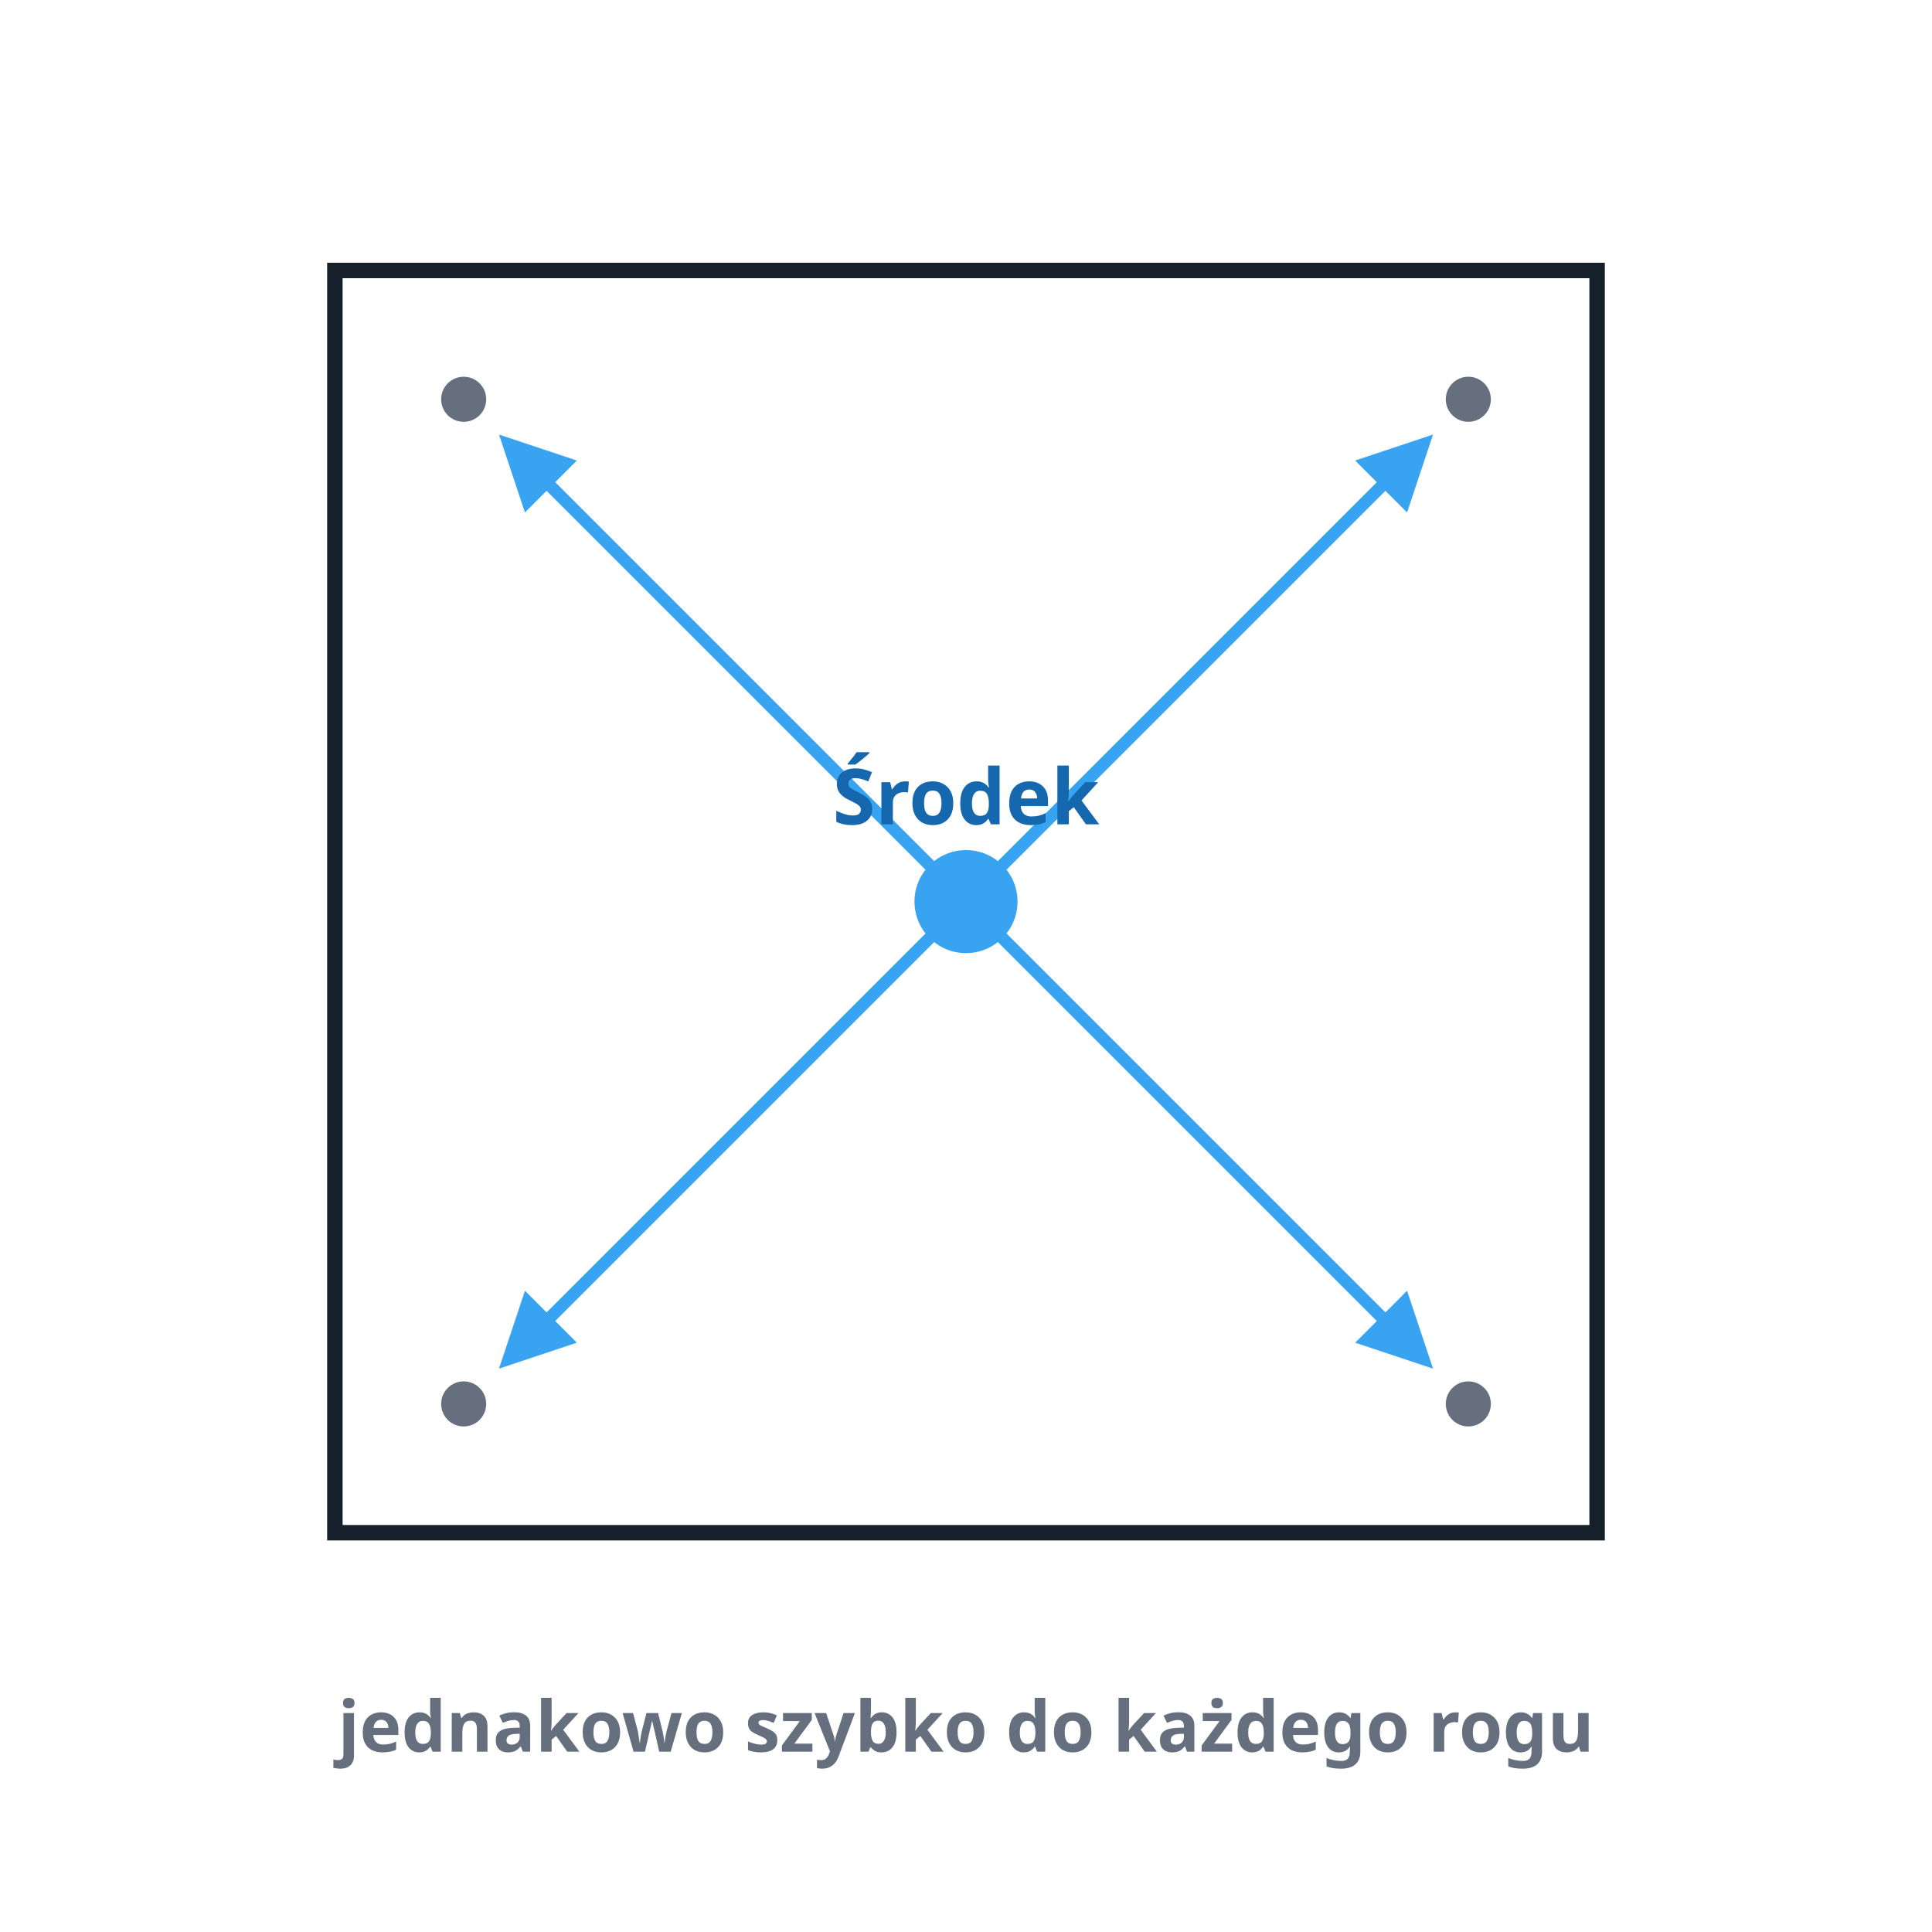
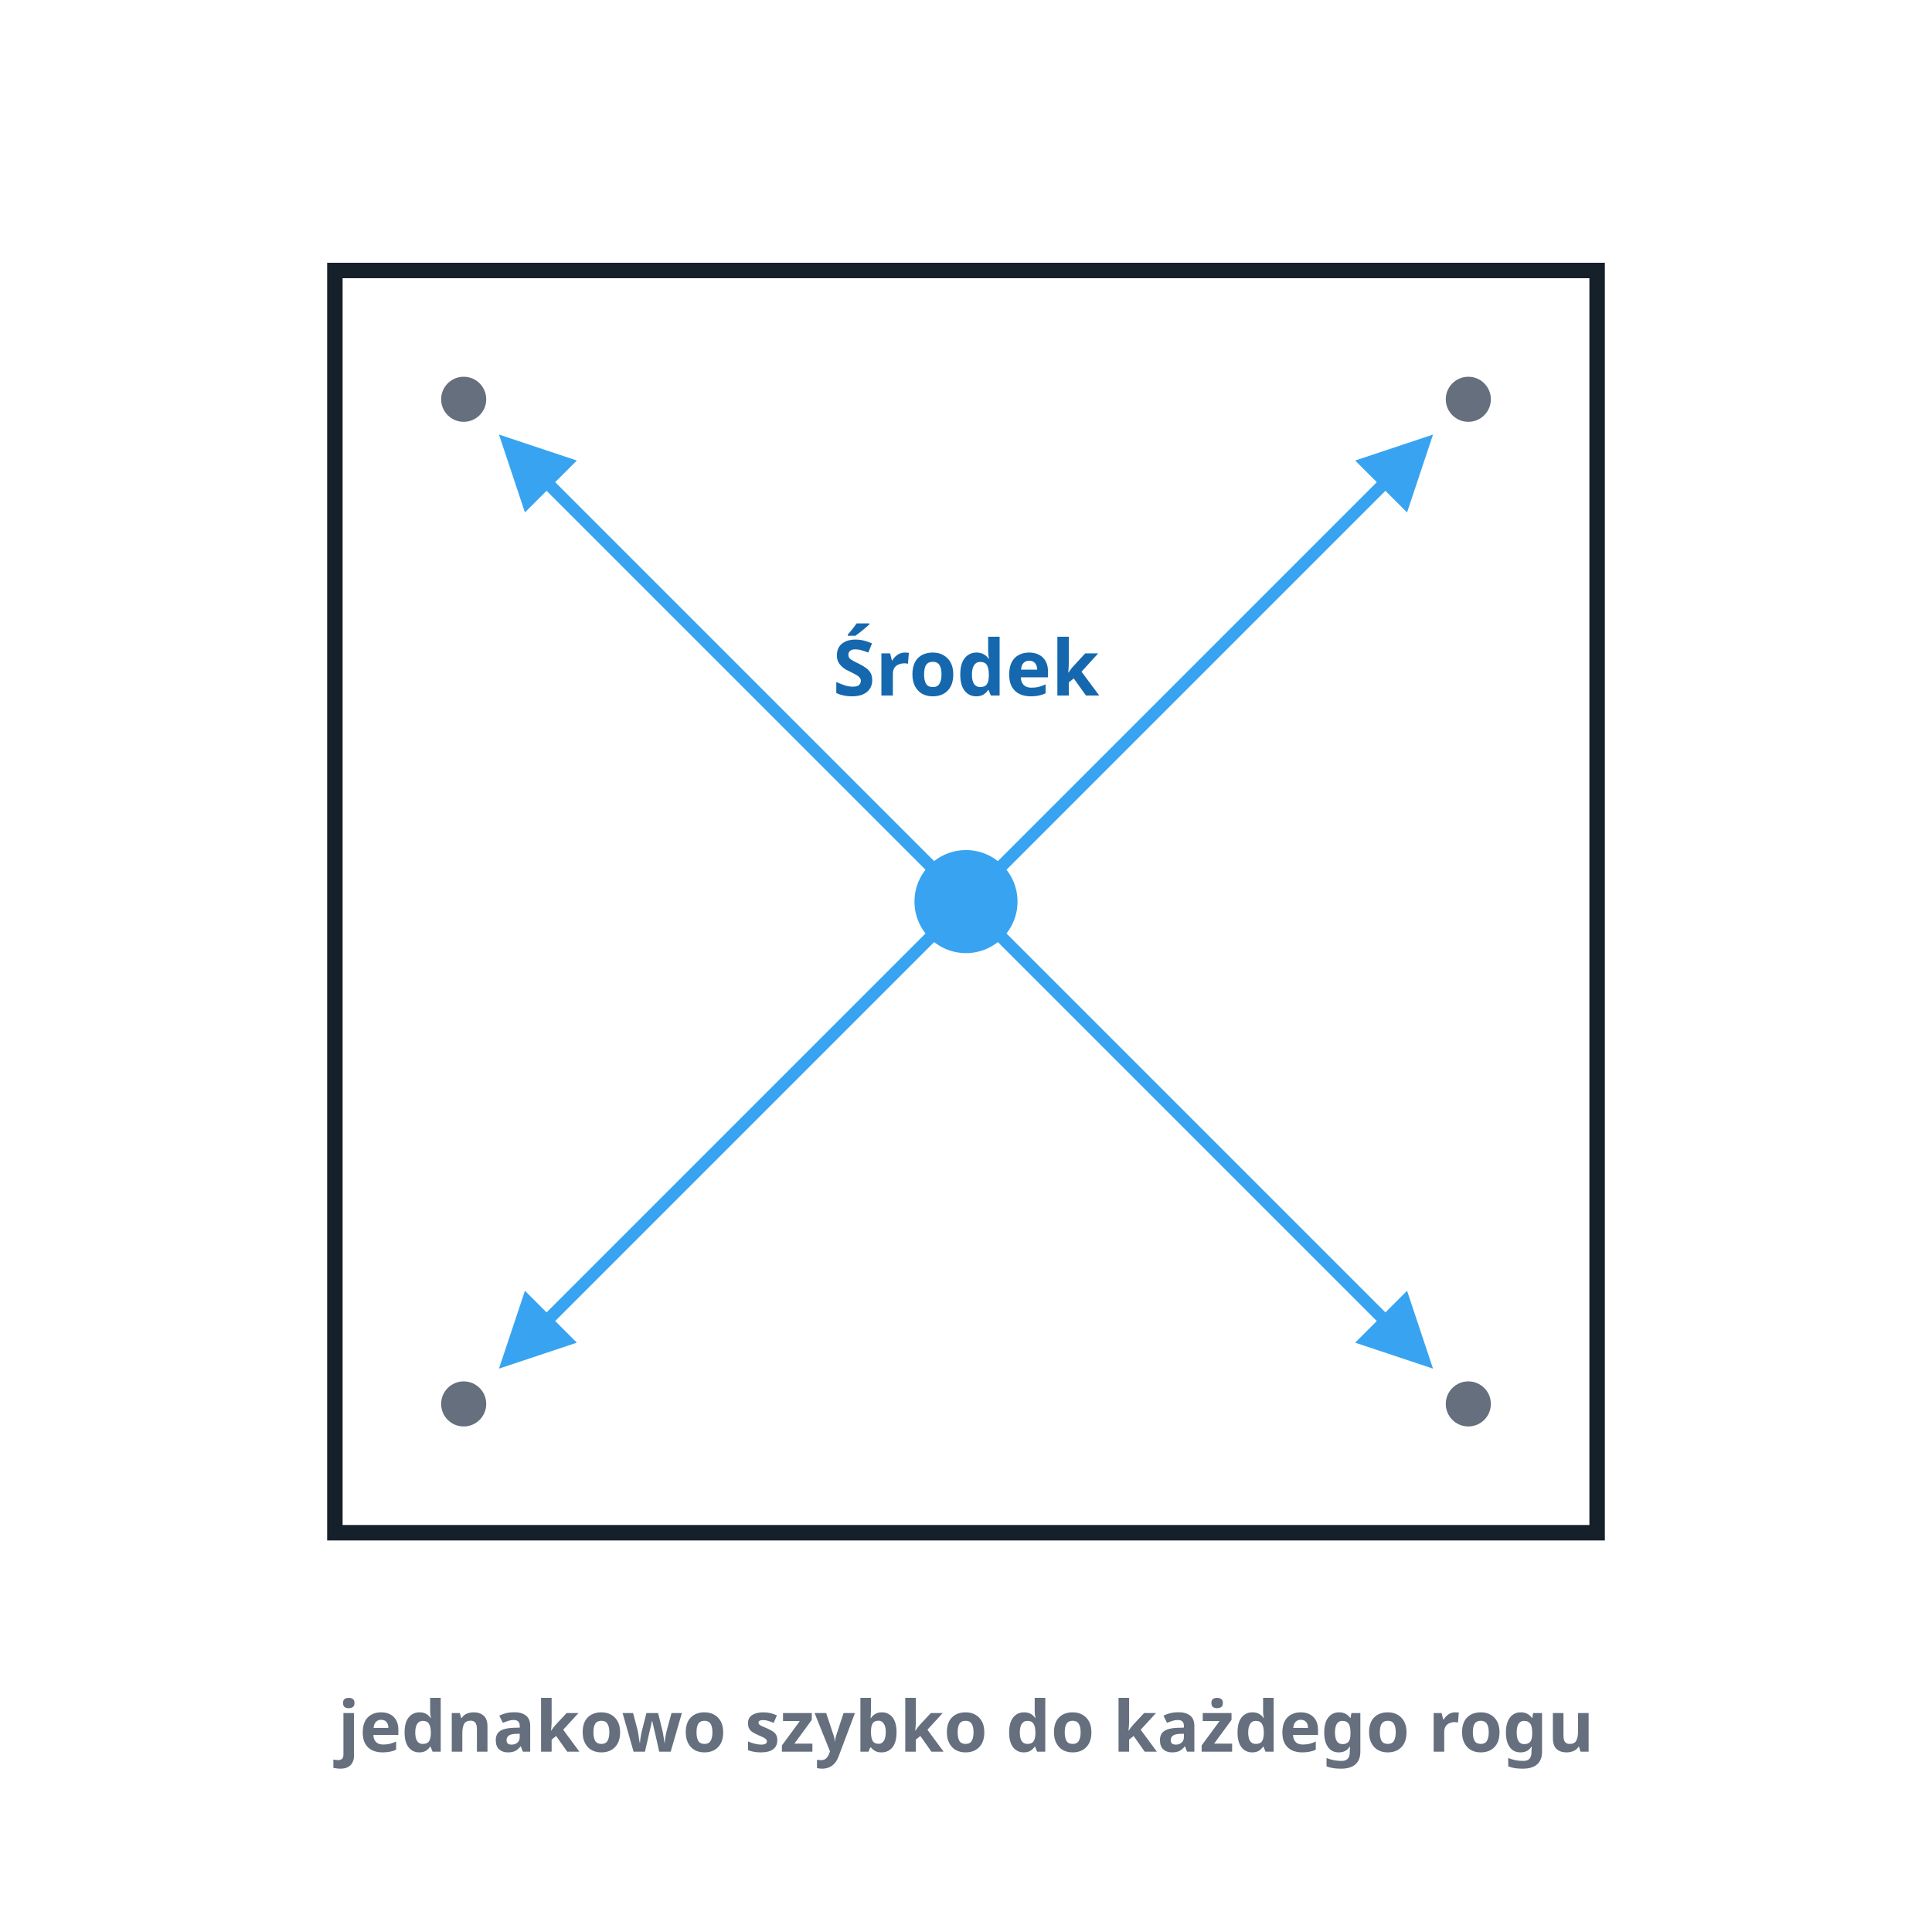
<svg xmlns="http://www.w3.org/2000/svg" viewBox="0 0 300 300" role="img" aria-label="Pozycja centralna: ze środka pola drogi do wszystkich czterech rogów są jednakowo krótkie.">
  <style>
    .linie{fill:none;stroke:var(--tinte,#16202b);stroke-width:2.4}
    .reach{fill:none;stroke:var(--primaer,#38a4f1);stroke-width:1.9}
    .marker{fill:var(--primaer,#38a4f1)}
    .eckpkt{fill:var(--tinte-3,#656f7e)}
    .zonetext{fill:var(--primaer-tief,#1568ad);font:700 12px/1 system-ui,'Segoe UI',sans-serif;text-anchor:middle}
    .subtext{fill:var(--tinte-3,#656f7e);font:600 11px/1 system-ui,'Segoe UI',sans-serif;text-anchor:middle}
  </style>
  <defs>
    <marker id="rarw" viewBox="0 0 10 10" markerWidth="7.5" markerHeight="7.5" refX="6.5" refY="5" orient="auto">
      <path d="M1,1 L9,5 L1,9 Z" class="marker" />
    </marker>
  </defs>
  <rect class="linie" x="52" y="42" width="196" height="196" />
  <line class="reach" x1="150" y1="140" x2="80" y2="70" marker-end="url(#rarw)" />
  <line class="reach" x1="150" y1="140" x2="220" y2="70" marker-end="url(#rarw)" />
  <line class="reach" x1="150" y1="140" x2="80" y2="210" marker-end="url(#rarw)" />
  <line class="reach" x1="150" y1="140" x2="220" y2="210" marker-end="url(#rarw)" />
  <circle class="eckpkt" cx="72" cy="62" r="3.5" />
  <circle class="eckpkt" cx="228" cy="62" r="3.5" />
  <circle class="eckpkt" cx="72" cy="218" r="3.5" />
  <circle class="eckpkt" cx="228" cy="218" r="3.5" />
  <circle class="marker" cx="150" cy="140" r="8" />
-   <text class="zonetext" x="150" y="128">Środek</text>
+   <text class="zonetext" x="150" y="108">Środek</text>
  <text class="subtext" x="150" y="272">jednakowo szybko do każdego rogu</text>
</svg>
